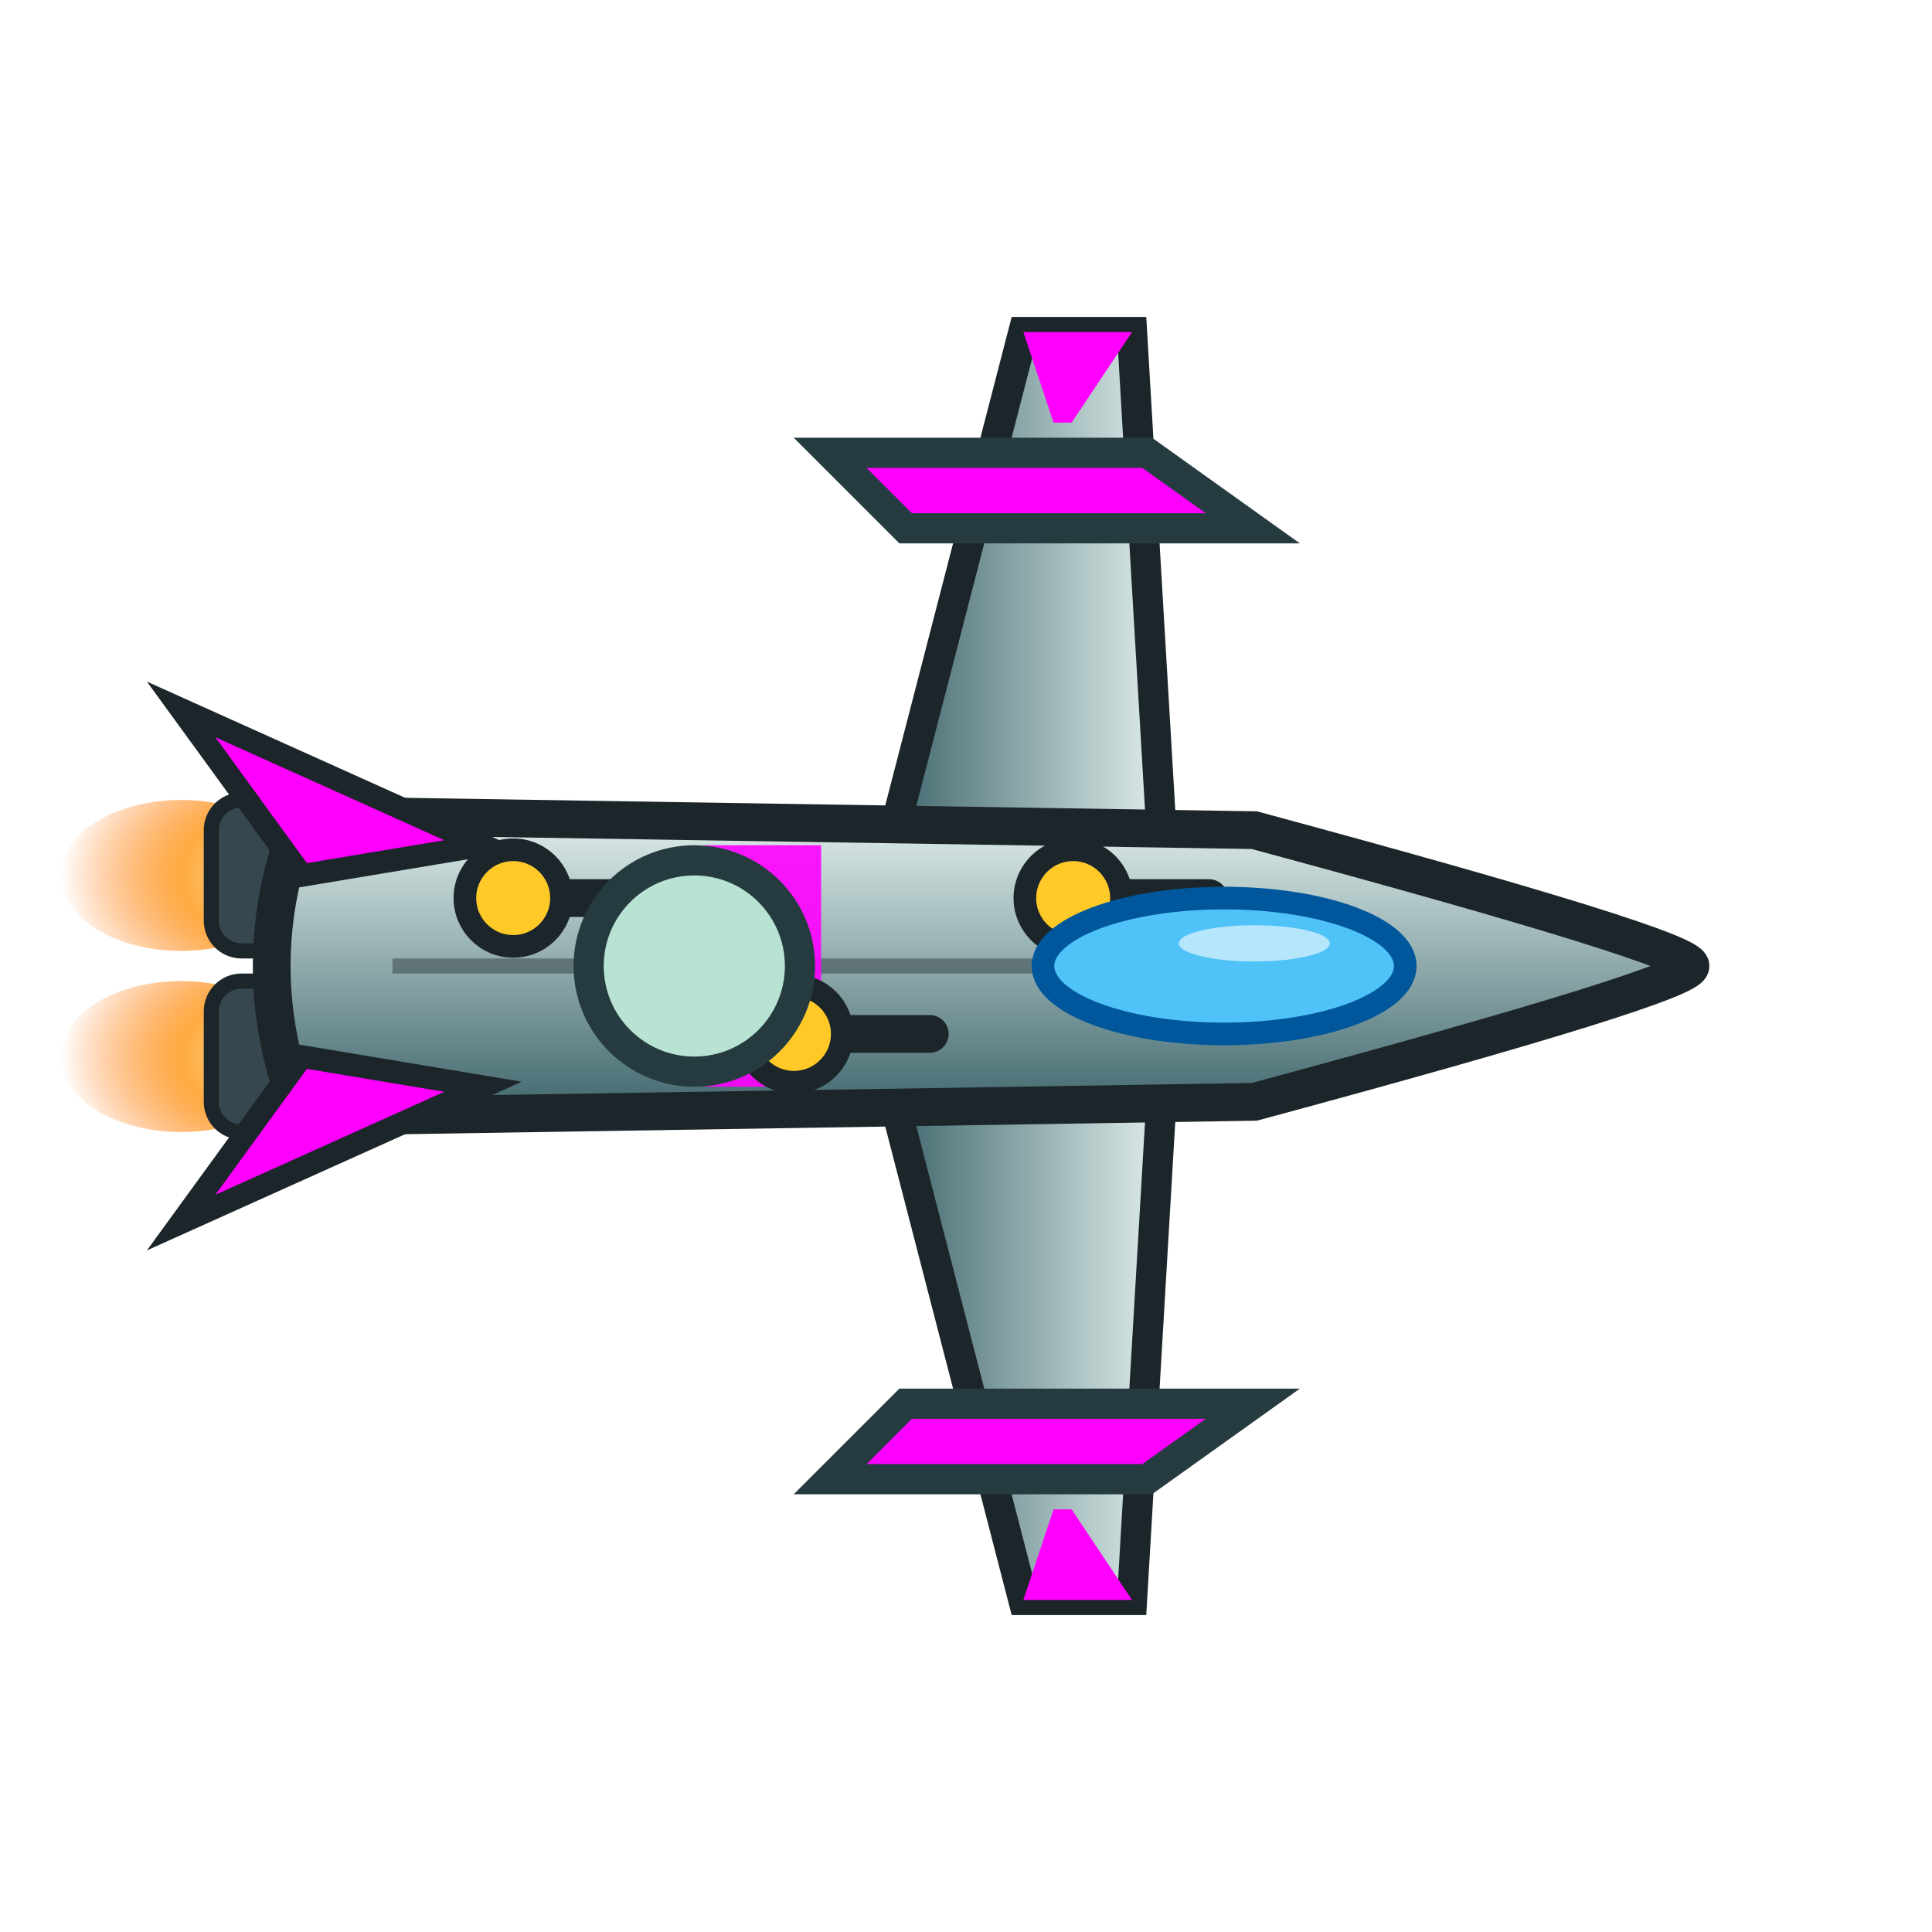
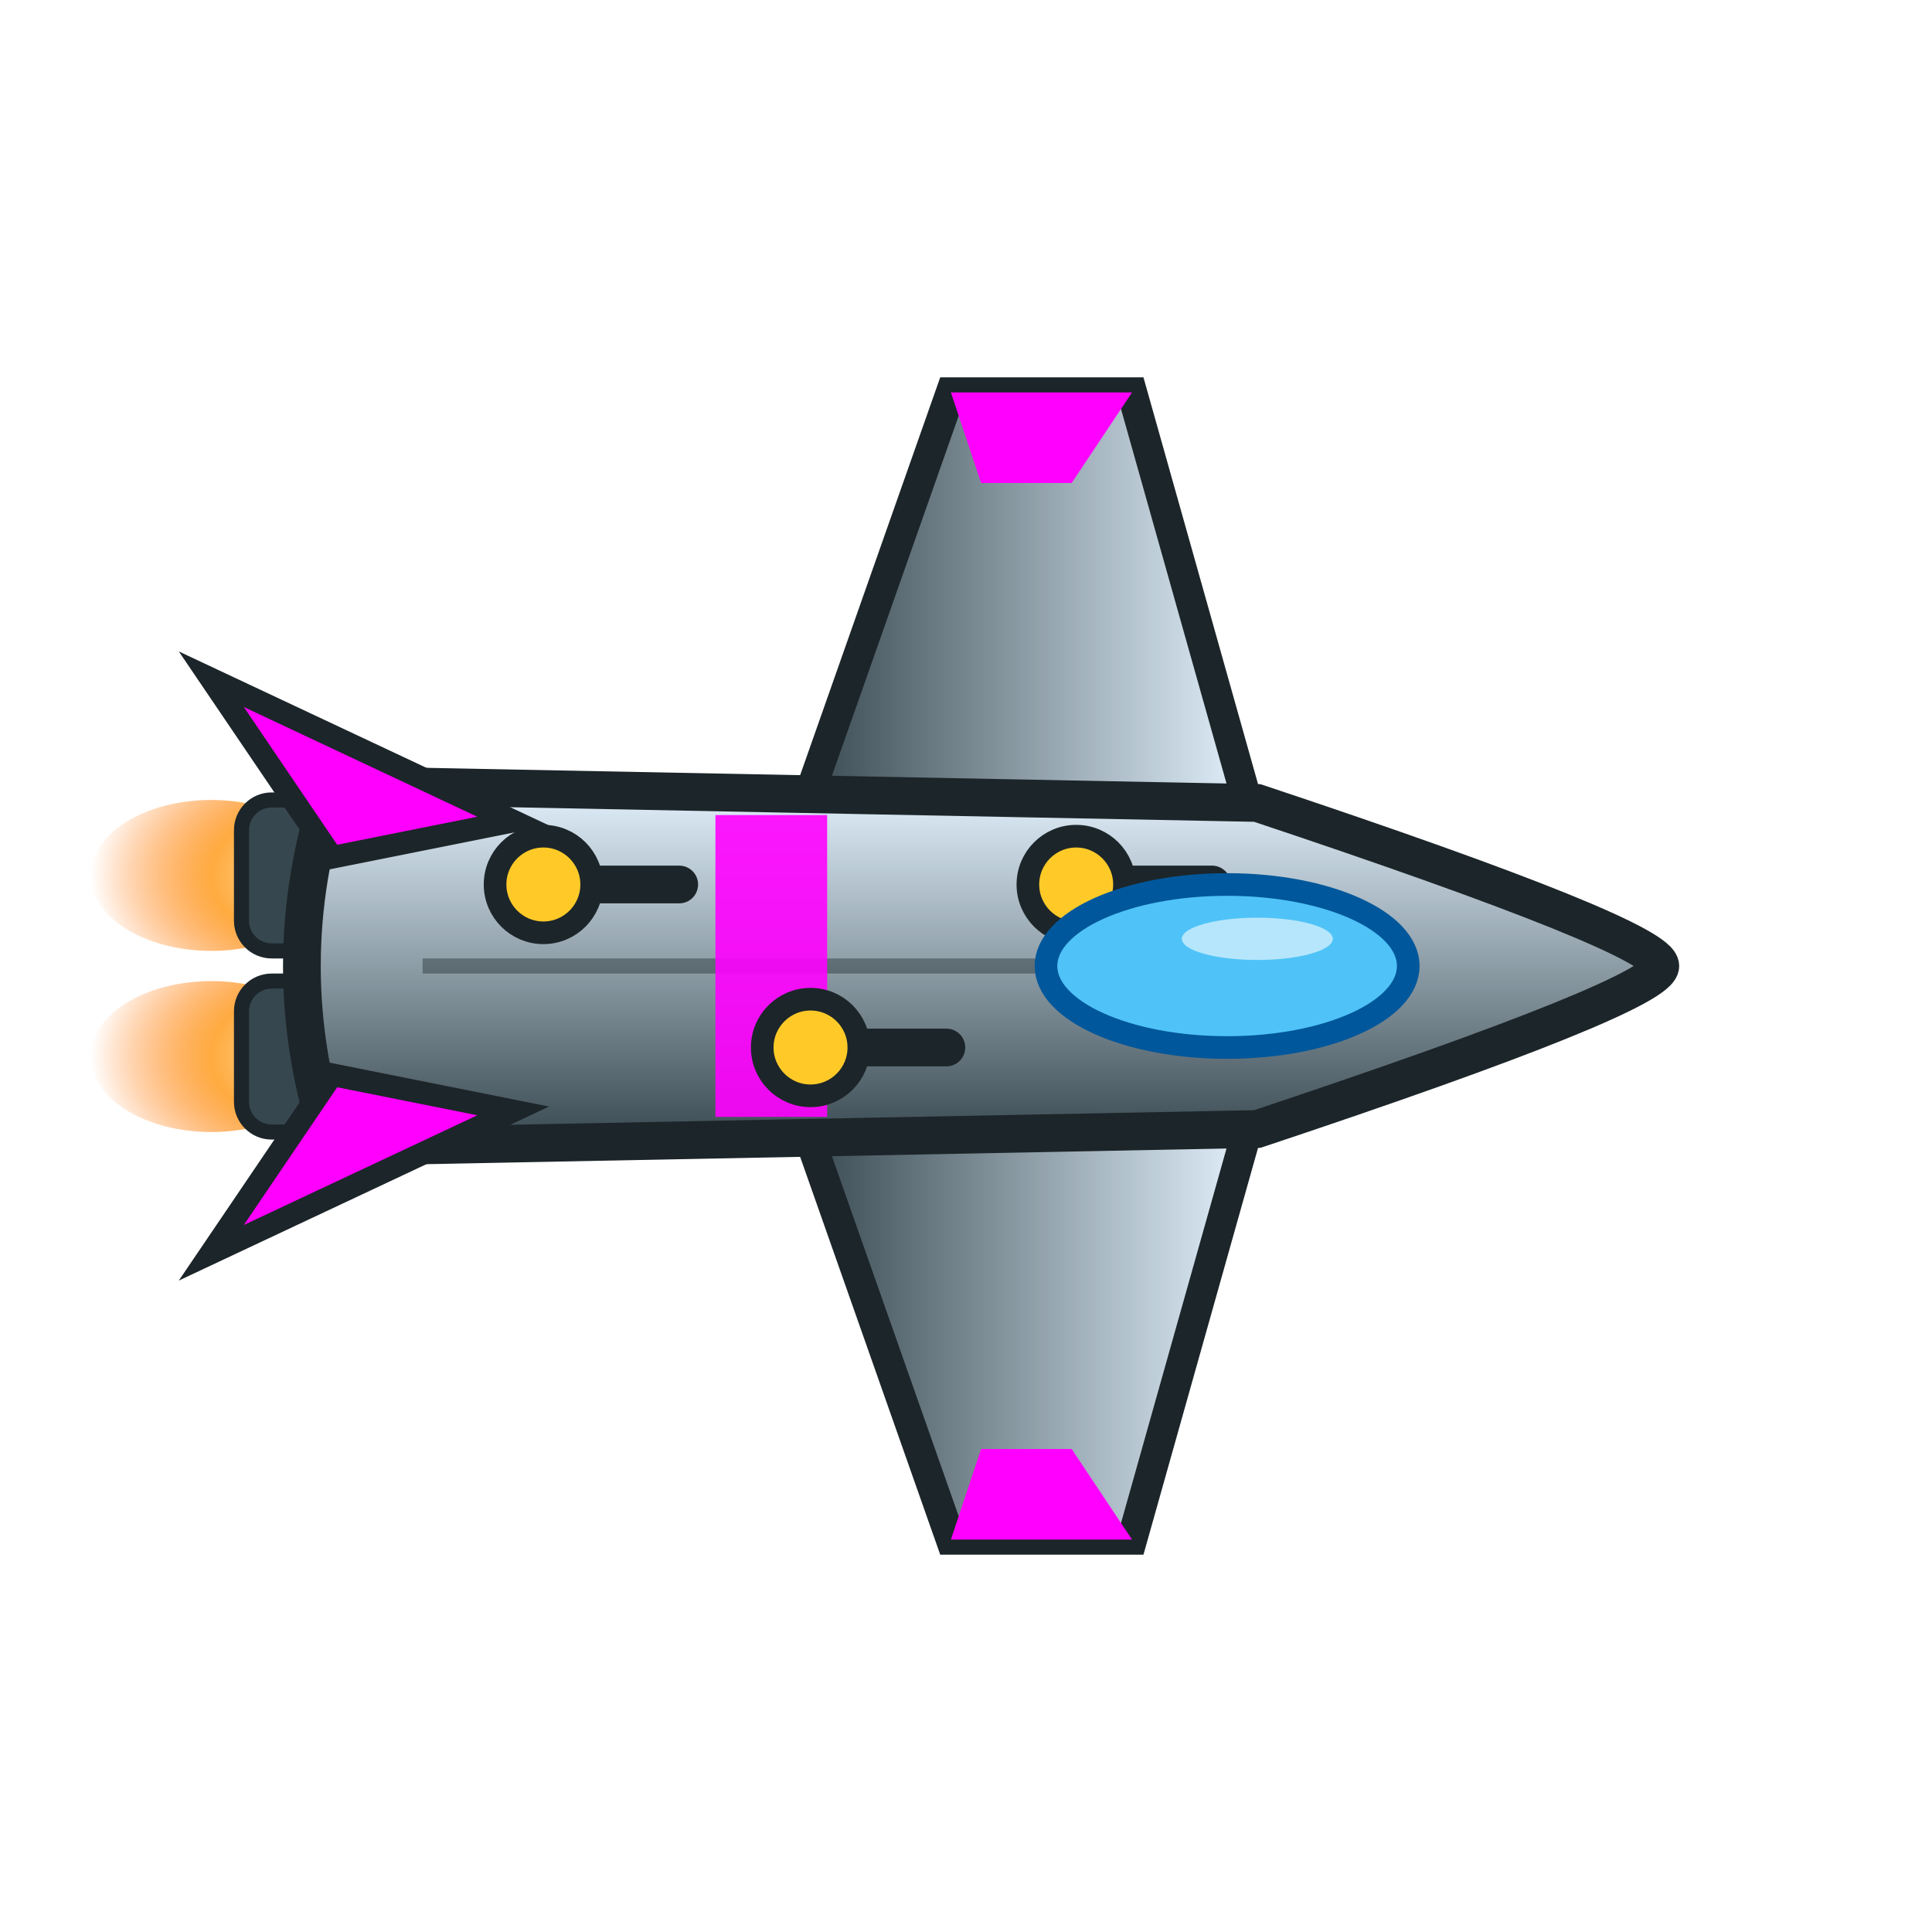
<svg xmlns="http://www.w3.org/2000/svg" viewBox="0 0 128 128">
  <defs>
    <linearGradient id="hull" x1="0" y1="0" x2="0" y2="1">
-       <stop offset="0" stop-color="#e0eeec" />
-       <stop offset="1" stop-color="#3e656b" />
+       <stop offset="0" stop-color="#e3f2fd" />
+       <stop offset="1" stop-color="#37474f" />
    </linearGradient>
    <linearGradient id="wing" x1="0" y1="0" x2="1" y2="0">
-       <stop offset="0" stop-color="#3e656b" />
-       <stop offset="1" stop-color="#e0eeec" />
+       <stop offset="0" stop-color="#37474f" />
+       <stop offset="1" stop-color="#e3f2fd" />
    </linearGradient>
    <radialGradient id="flame" cx="100%" cy="50%" r="100%">
      <stop offset="0" stop-color="#fff3c4" />
      <stop offset="0.5" stop-color="#ffab40" />
      <stop offset="1" stop-color="#ff6d00" stop-opacity="0" />
    </radialGradient>
  </defs>
-   <path d="M59 56 L77 56 L75 22 L67.8 22 Z" fill="url(#wing)" stroke="#1c2529" stroke-width="2" />
-   <path d="M67.8 22 L75 22 L71 28 L69.8 28 Z" fill="#ff00ff" />
-   <path d="M59 72 L77 72 L75 106 L67.8 106 Z" fill="url(#wing)" stroke="#1c2529" stroke-width="2" />
-   <path d="M67.8 106 L75 106 L71 100 L69.8 100 Z" fill="#ff00ff" />
-   <ellipse cx="12" cy="58" rx="8" ry="5" fill="url(#flame)" />
-   <rect x="14" y="53" width="9" height="10" rx="2" fill="#37474f" stroke="#1c2529" stroke-width="1" />
-   <ellipse cx="12" cy="70" rx="8" ry="5" fill="url(#flame)" />
-   <rect x="14" y="65" width="9" height="10" rx="2" fill="#37474f" stroke="#1c2529" stroke-width="1" />
-   <path d="M20 54 L83.1 55 Q112 62.8 112 64 Q112 65.2 83.1 73 L20 74 Q16 64 20 54 Z" fill="url(#hull)" stroke="#1c2529" stroke-width="2.5" />
-   <path d="M26 64 L79.1 64" stroke="#263238" stroke-width="1" opacity="0.45" />
-   <rect x="46.7" y="56" width="7.7" height="16" fill="#ff00ff" opacity="0.9" />
-   <path d="M20 58 L12 47 L32 56 Z" fill="#ff00ff" stroke="#1c2529" stroke-width="1.5" />
-   <path d="M20 70 L12 81 L32 72 Z" fill="#ff00ff" stroke="#1c2529" stroke-width="1.5" />
-   <path d="M34 59.5 L43 59.5" stroke="#1c2529" stroke-width="2.5" stroke-linecap="round" />
-   <circle cx="34" cy="59.5" r="3.2" fill="#ffca28" stroke="#1c2529" stroke-width="1.5" />
-   <path d="M52.6 68.5 L61.6 68.5" stroke="#1c2529" stroke-width="2.5" stroke-linecap="round" />
-   <circle cx="52.6" cy="68.5" r="3.2" fill="#ffca28" stroke="#1c2529" stroke-width="1.5" />
-   <path d="M71.1 59.5 L80.1 59.5" stroke="#1c2529" stroke-width="2.5" stroke-linecap="round" />
-   <circle cx="71.1" cy="59.5" r="3.2" fill="#ffca28" stroke="#1c2529" stroke-width="1.5" />
-   <path d="M55 30 76 30 83 35 60 35ZM55 98 76 98 83 93 60 93Z" fill="#ff00ff" stroke="#263b40" stroke-width="2" />
-   <circle cx="46" cy="64" r="7" fill="#b8e3d3" stroke="#263b40" stroke-width="2" />
-   <ellipse cx="81.1" cy="64" rx="12" ry="4.5" fill="#4fc3f7" stroke="#01579b" stroke-width="1.5" />
-   <ellipse cx="83.1" cy="62.5" rx="5" ry="1.2" fill="#e1f5fe" opacity="0.7" />
+   <path d="M53 54.4 L83 54.4 L75 26 L63 26 Z" fill="url(#wing)" stroke="#1c2529" stroke-width="2" />
+   <path d="M63 26 L75 26 L71 32 L65 32 Z" fill="#ff00ff" />
+   <path d="M53 73.6 L83 73.6 L75 102 L63 102 Z" fill="url(#wing)" stroke="#1c2529" stroke-width="2" />
+   <path d="M63 102 L75 102 L71 96 L65 96 Z" fill="#ff00ff" />
+   <ellipse cx="14" cy="58" rx="8" ry="5" fill="url(#flame)" />
+   <rect x="16" y="53" width="9" height="10" rx="2" fill="#37474f" stroke="#1c2529" stroke-width="1" />
+   <ellipse cx="14" cy="70" rx="8" ry="5" fill="url(#flame)" />
+   <rect x="16" y="65" width="9" height="10" rx="2" fill="#37474f" stroke="#1c2529" stroke-width="1" />
+   <path d="M22 52 L83.3 53.2 Q110 62.1 110 64 Q110 65.9 83.3 74.8 L22 76 Q18 64 22 52 Z" fill="url(#hull)" stroke="#1c2529" stroke-width="2.5" />
+   <path d="M28 64 L79.3 64" stroke="#263238" stroke-width="1" opacity="0.45" />
+   <rect x="47.4" y="54" width="7.4" height="20" fill="#ff00ff" opacity="0.9" />
+   <path d="M22 56.8 L14 45 L34 54.4 Z" fill="#ff00ff" stroke="#1c2529" stroke-width="1.5" />
+   <path d="M22 71.2 L14 83 L34 73.6 Z" fill="#ff00ff" stroke="#1c2529" stroke-width="1.5" />
+   <path d="M36 58.6 L45 58.6" stroke="#1c2529" stroke-width="2.5" stroke-linecap="round" />
+   <circle cx="36" cy="58.6" r="3.2" fill="#ffca28" stroke="#1c2529" stroke-width="1.5" />
+   <path d="M53.7 69.4 L62.7 69.4" stroke="#1c2529" stroke-width="2.5" stroke-linecap="round" />
+   <circle cx="53.7" cy="69.4" r="3.2" fill="#ffca28" stroke="#1c2529" stroke-width="1.5" />
+   <path d="M71.3 58.6 L80.3 58.6" stroke="#1c2529" stroke-width="2.5" stroke-linecap="round" />
+   <circle cx="71.3" cy="58.6" r="3.2" fill="#ffca28" stroke="#1c2529" stroke-width="1.5" />
+   <ellipse cx="81.3" cy="64" rx="12" ry="5.4" fill="#4fc3f7" stroke="#01579b" stroke-width="1.5" />
+   <ellipse cx="83.3" cy="62.2" rx="5" ry="1.4" fill="#e1f5fe" opacity="0.7" />
</svg>
